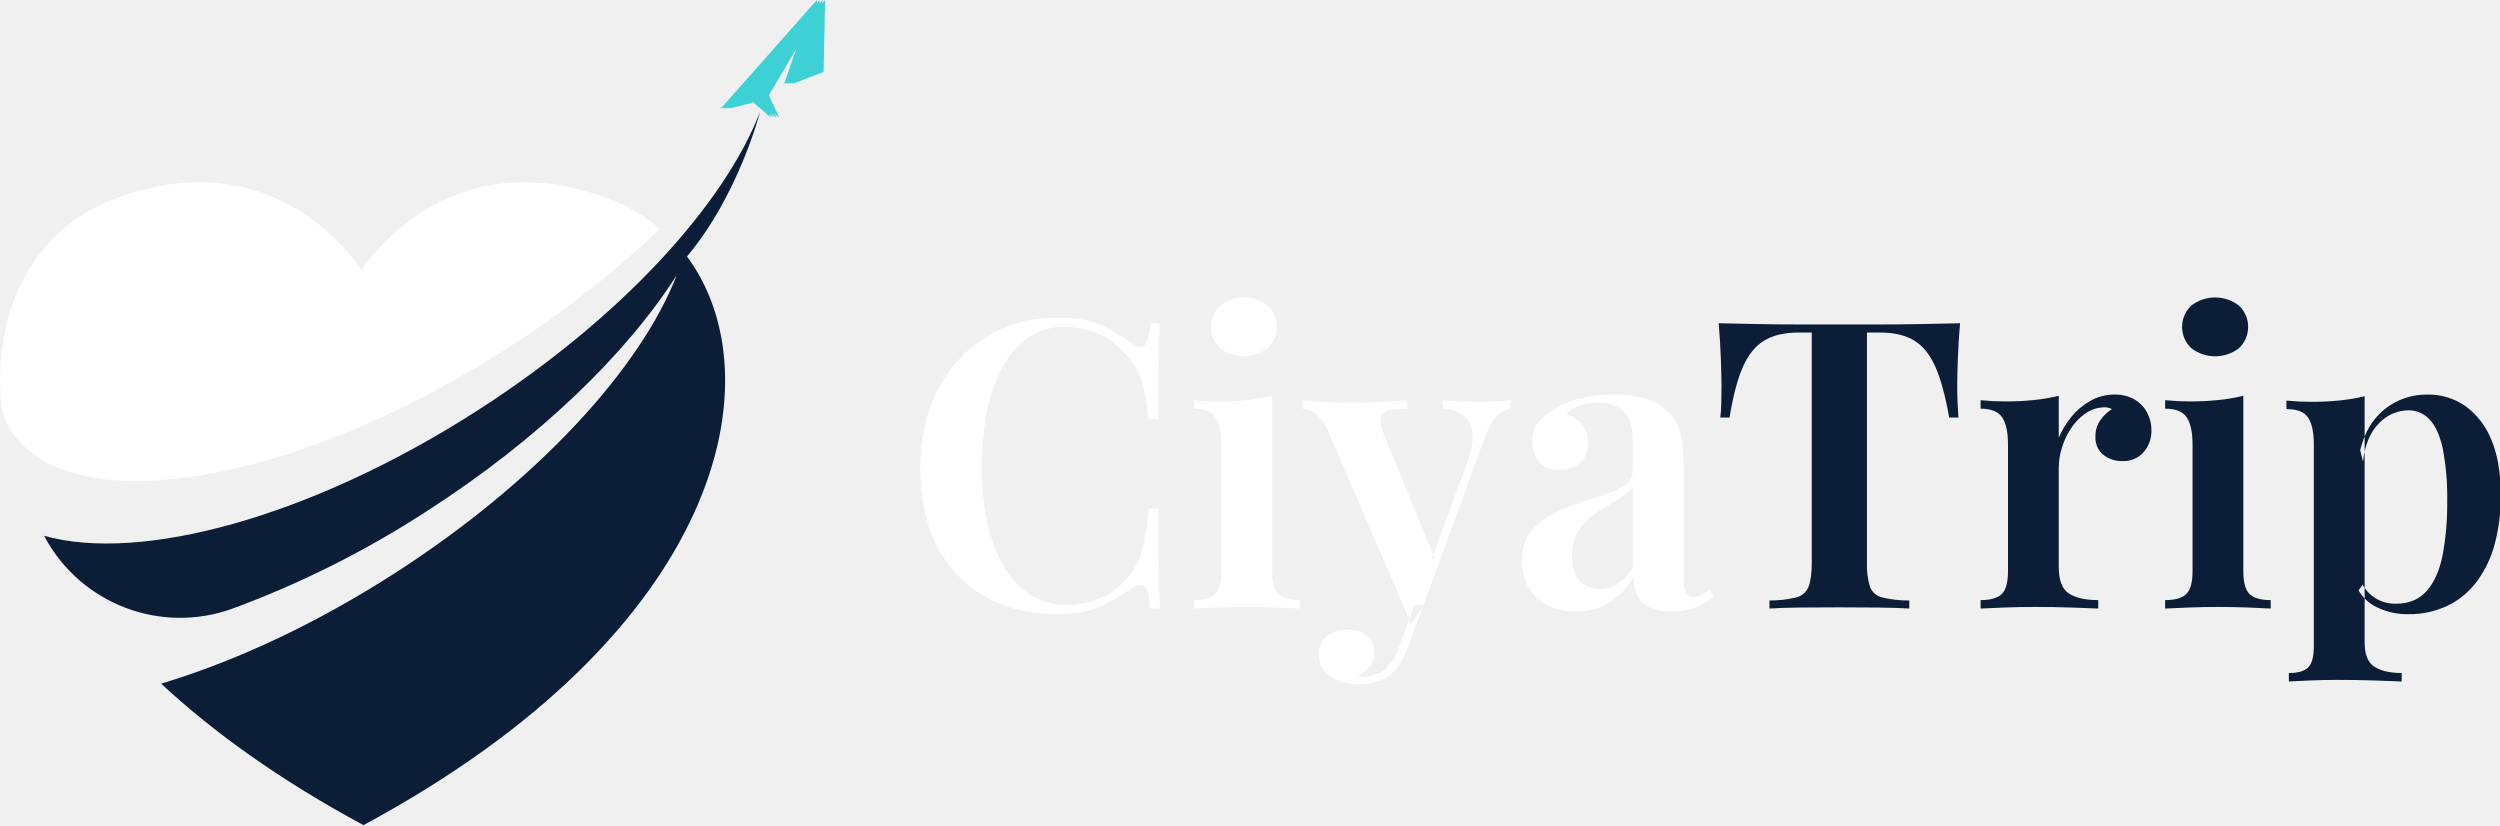
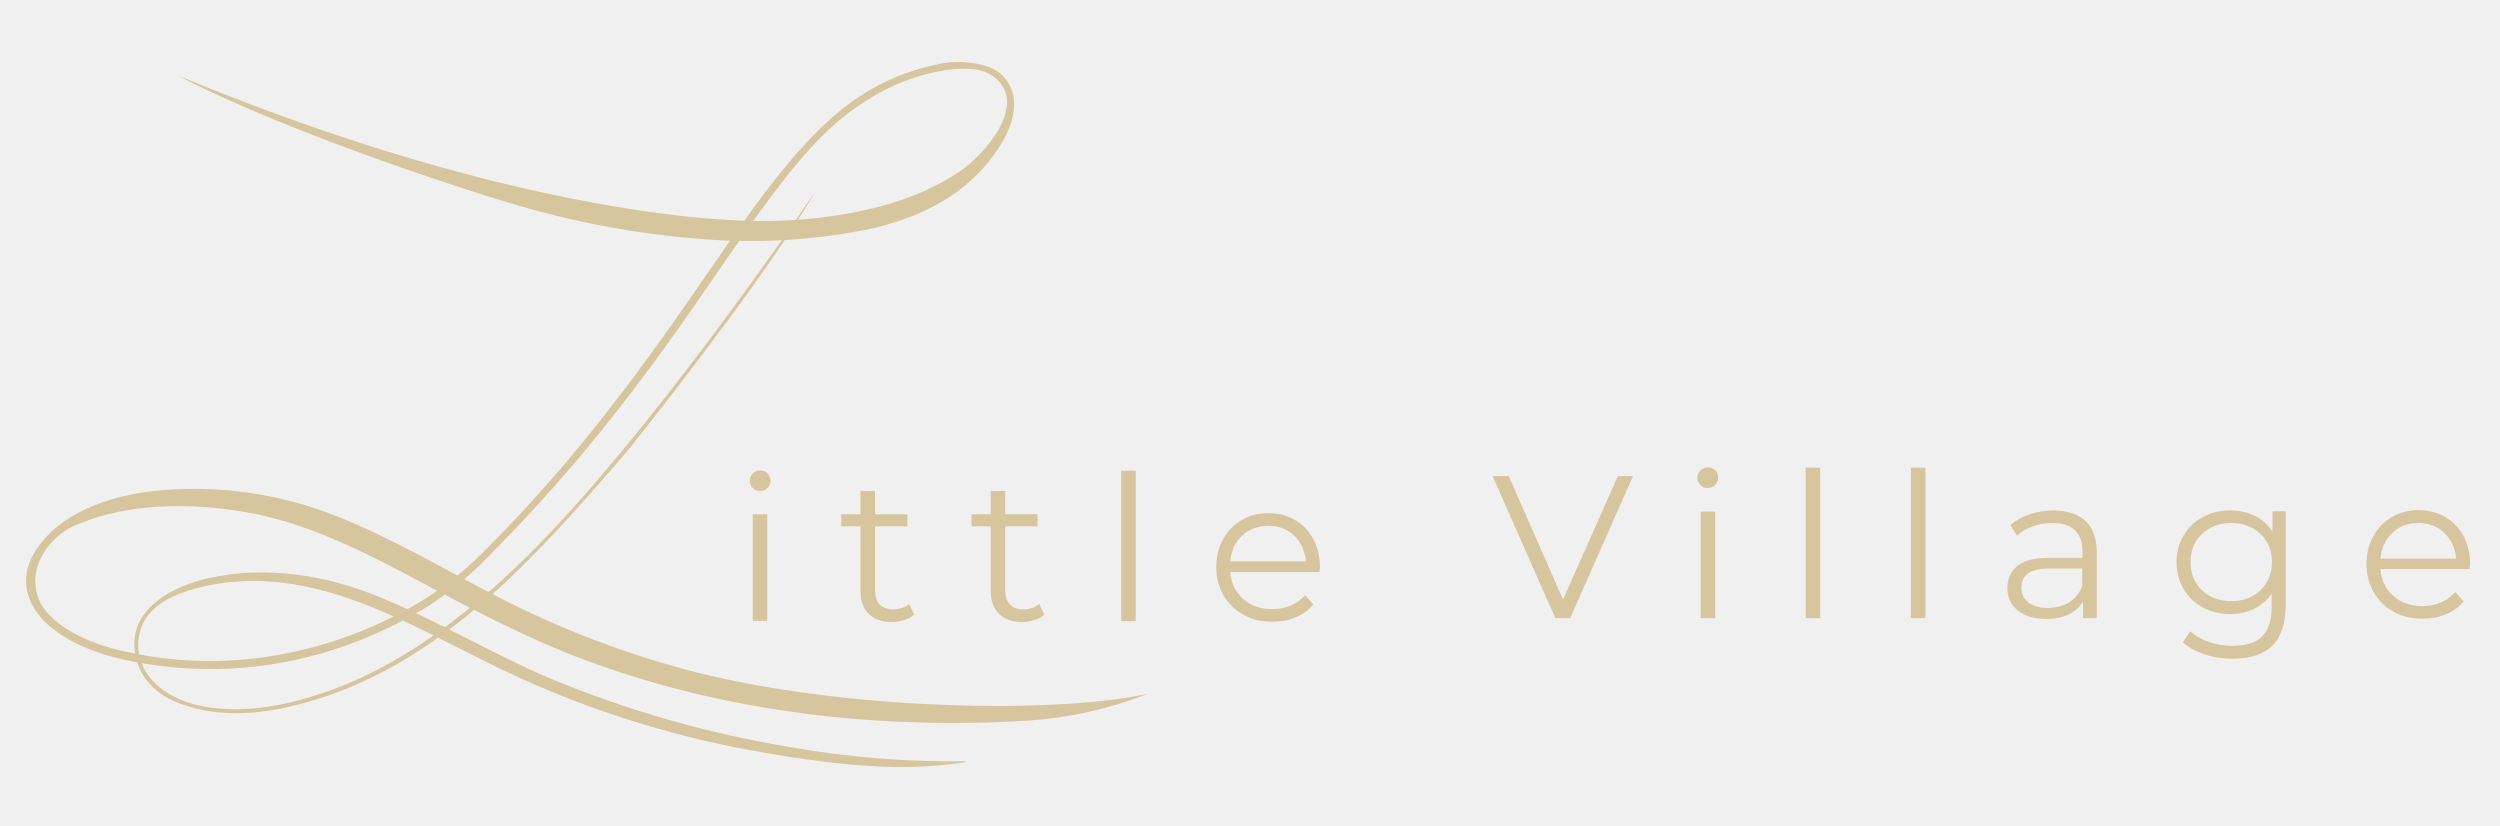
- <svg xmlns="http://www.w3.org/2000/svg" id="Group_1_copy" data-name="Group 1 copy" width="912" height="301" viewBox="0 0 912 301">
-   <defs>
-     <style>
-       .cls-1 {
-         fill: #fff;
-       }
- 
-       .cls-1, .cls-2, .cls-3 {
-         fill-rule: evenodd;
-       }
- 
-       .cls-2 {
-         fill: #0c1d37;
-       }
- 
-       .cls-3 {
-         fill: #3dd1d5;
-       }
-     </style>
-   </defs>
-   <path class="cls-1" d="M223.867,73.234C162.55,48.732,131.95,98.61,131.95,98.61s-30.6-49.877-91.917-25.376c-26.4,10.547-42.56,38.285-39.7,73.3a22,22,0,0,0,3.309,10.095l0.034,0.054c21.839,33.954,103.184,20.6,181.691-29.825a364.005,364.005,0,0,0,55.39-43.386A59.93,59.93,0,0,0,223.867,73.234Z" />
-   <path class="cls-2" d="M277.255,40.85c-13.143,33.98-50.87,75.347-102.932,108.806-60.634,38.968-122.954,55.8-158.245,45.788l0.2,0.372a56.1,56.1,0,0,0,68.467,26.233,356.9,356.9,0,0,0,70.894-35.533c40.948-26.316,73.025-57.525,91.254-86.185-13.143,33.981-50.871,75.348-102.933,108.807C114.9,227.814,85.453,241.4,58.777,249.391c19.109,17.774,43.455,35.264,73.815,51.61,132.016-71.079,150.45-163.789,118.024-207.439C269.41,71.25,277.255,40.85,277.255,40.85Z" />
-   <path class="cls-3" d="M298,0L262.935,39.59l8.238-2.045,18.72-26.706L273.75,36.484l7.556,6.506-3.81-8.26L294.637,5.666,286.046,30.61l11.392-4.37Z" />
-   <path id="Shape_4_copy" data-name="Shape 4 copy" class="cls-3" d="M299,0L263.935,39.59l8.238-2.045,18.72-26.706L274.75,36.484l7.556,6.506-3.81-8.26L295.637,5.666,287.046,30.61l11.392-4.37Z" />
-   <path id="Shape_4_copy_2" data-name="Shape 4 copy 2" class="cls-3" d="M300,0L264.935,39.59l8.238-2.045,18.72-26.706L275.75,36.484l7.556,6.506-3.81-8.26L296.637,5.666,288.046,30.61l11.393-4.37Z" />
-   <path id="Shape_4_copy_3" data-name="Shape 4 copy 3" class="cls-3" d="M301,0L265.935,39.59l8.238-2.045,18.72-26.706L276.75,36.484l7.556,6.506-3.81-8.26L297.637,5.666,289.046,30.61l11.393-4.37Z" />
-   <path id="Ciya" class="cls-1" d="M360.017,122.775a48.259,48.259,0,0,0-17.787,19.257q-6.471,12.348-6.468,28.812,0,16.758,6.247,28.665a43.479,43.479,0,0,0,17.567,18.228q11.317,6.323,26.313,6.321,9.553,0,15.655-2.867a76.86,76.86,0,0,0,11.54-6.688q3.231-2.056,4.63-.441T419.7,222h3.381q-0.3-5.733-.441-14.186t-0.147-22.27h-3.381a95.287,95.287,0,0,1-2.793,16.243A22.385,22.385,0,0,1,409.7,212.3a21.912,21.912,0,0,1-9.408,6.321,32.921,32.921,0,0,1-11.172,2.058,23.886,23.886,0,0,1-13.451-3.822,30.548,30.548,0,0,1-9.7-10.658,56.129,56.129,0,0,1-5.88-16.023,94.294,94.294,0,0,1-1.984-19.918,101.045,101.045,0,0,1,1.837-19.7,58.116,58.116,0,0,1,5.586-16.244,31.66,31.66,0,0,1,9.408-11.025,22.292,22.292,0,0,1,13.3-4.042,31.762,31.762,0,0,1,11.539,2.131,24.466,24.466,0,0,1,9.482,6.542,25.476,25.476,0,0,1,5.071,6.174,28.529,28.529,0,0,1,2.867,7.717q1.026,4.486,1.911,11.1h3.381q0-13.23.147-21.315t0.441-13.671H419.7q-0.59,6.322-2.132,8.011t-4.483-.514a54.749,54.749,0,0,0-11.1-6.689q-6.249-2.867-15.949-2.866A48.936,48.936,0,0,0,360.017,122.775Zm85.113-11.319a10.667,10.667,0,0,0,0,15.582,14.263,14.263,0,0,0,17.346,0,10.667,10.667,0,0,0,0-15.582A14.263,14.263,0,0,0,445.13,111.456Zm9.922,34.471a99.31,99.31,0,0,1-10.363.515q-4.41,0-9.115-.441v3.087q5.734,0,7.865,3.16t2.132,9.923v46.158q0,6.174-2.279,8.379t-7.718,2.205V222q2.791-.144,8.38-0.368t11.025-.22q5.584,0,11.025.22T474.089,222v-3.087q-5.44,0-7.718-2.205t-2.278-8.379V144.384A65.13,65.13,0,0,1,455.052,145.927Zm90.846,0.515q-3.015.148-6.1,0.147-2.06,0-4.263-.073t-4.557-.221q-2.352-.144-4.7-0.294v3.087a13.405,13.405,0,0,1,7.645,2.5,9.009,9.009,0,0,1,3.233,6.468q0.441,4.266-2.058,11.172l-12.936,34.986,1.177-.588L504.958,158.79q-1.911-4.851-1.1-6.836a4.111,4.111,0,0,1,3.454-2.425,36.932,36.932,0,0,1,6.027-.441V146q-4.41.3-9.481,0.588t-10.511.294q-4.706,0-9.334-.221T475.118,146v3.087a9.374,9.374,0,0,1,4.115,1.323q2.5,1.323,5.292,6.909l30.283,70.266,4.557-6.909L541.12,161q2.205-6.318,4.631-8.82a10.248,10.248,0,0,1,5.218-3.087V146Q548.91,146.3,545.9,146.442Zm-29.915,74.235-5.292,14.553q-2.06,6.026-5.439,8.82a11.7,11.7,0,0,1-7.644,2.793,10.315,10.315,0,0,1-1.1-.074q-0.661-.075-1.4-0.22a10.186,10.186,0,0,0,4.558-3.381,8.249,8.249,0,0,0,1.616-5q0-4.266-2.719-6.395a12.731,12.731,0,0,0-14.627.368,8.442,8.442,0,0,0-2.792,6.615,8.839,8.839,0,0,0,2.131,6.174,13.259,13.259,0,0,0,5.292,3.528,18.622,18.622,0,0,0,6.541,1.176,25.949,25.949,0,0,0,6.983-.882,13.7,13.7,0,0,0,5.365-2.793,16.694,16.694,0,0,0,3.455-4.19,35.774,35.774,0,0,0,2.866-6.247l5.587-14.847h-3.382Zm71.148-.882a26.752,26.752,0,0,0,8.673-9.114,15.979,15.979,0,0,0,1.544,6.615,9.3,9.3,0,0,0,4.41,4.263,18.852,18.852,0,0,0,8.158,1.47,22.186,22.186,0,0,0,8.526-1.47,29.659,29.659,0,0,0,6.762-3.969l-1.617-2.5a20.447,20.447,0,0,1-2.94,2.058,5.649,5.649,0,0,1-2.793.735,2.983,2.983,0,0,1-2.793-1.544,11.2,11.2,0,0,1-.882-5.218V170.844a61.708,61.708,0,0,0-1.029-12.2,15.716,15.716,0,0,0-4.557-8.379,19.126,19.126,0,0,0-8.526-4.925,42.769,42.769,0,0,0-11.466-1.4,50.315,50.315,0,0,0-12.5,1.47,29.92,29.92,0,0,0-9.408,3.969,19.879,19.879,0,0,0-5.733,4.924,11.98,11.98,0,0,0,.441,14.039q2.5,3.087,7.35,3.087a11.252,11.252,0,0,0,7.571-2.573,8.873,8.873,0,0,0,3.013-7.129,10.4,10.4,0,0,0-8.085-10.584,10.95,10.95,0,0,1,5.586-3.381,25.615,25.615,0,0,1,6.468-.882,13.708,13.708,0,0,1,6.836,1.543,9.853,9.853,0,0,1,4.116,4.557,18.448,18.448,0,0,1,1.4,7.718v10.731a6.343,6.343,0,0,1-2.94,5.439,29.665,29.665,0,0,1-7.5,3.6q-4.558,1.543-9.7,3.234a64.293,64.293,0,0,0-9.775,4.116,21.59,21.59,0,0,0-7.571,6.468,17.185,17.185,0,0,0-2.94,10.364,19.723,19.723,0,0,0,2.205,9.334,15.938,15.938,0,0,0,6.615,6.615,21.983,21.983,0,0,0,10.731,2.426A22.727,22.727,0,0,0,587.131,219.8Zm-10.878-8.012q-2.795-3.01-2.793-8.746a17.261,17.261,0,0,1,1.838-8.453A19.619,19.619,0,0,1,579.855,189a39.683,39.683,0,0,1,5.806-4.042q3.087-1.764,5.807-3.528a14.251,14.251,0,0,0,4.189-3.969v29.694a18.78,18.78,0,0,1-5.512,5.733A11.979,11.979,0,0,1,583.6,214.8,9.544,9.544,0,0,1,576.253,211.783Z" />
-   <path id="Trip" class="cls-2" d="M700.763,118.218q-7.794.148-15.582,0.147H656.81q-7.794,0-15.582-.147t-14.259-.294q0.585,6.763.808,13.156T628,140.856q0,3.384-.074,6.321a49.162,49.162,0,0,1-.367,5.145h3.381q1.908-11.758,4.851-18.449t7.791-9.628q4.851-2.939,12.5-2.94h4.851V205.1q0,6.03-1.176,8.967a6.471,6.471,0,0,1-4.557,3.895,41.067,41.067,0,0,1-9.7,1.1V222q4.113-.292,10.8-0.368t14.333-.073q7.348,0,14.406.073T696.5,222v-2.94a41.762,41.762,0,0,1-9.849-1.1,6.252,6.252,0,0,1-4.484-3.895,27.2,27.2,0,0,1-1.1-8.967v-83.79h4.7q7.789,0,12.568,2.94t7.718,9.628q2.939,6.692,5,18.449h3.381q-0.148-2.2-.294-5.145t-0.147-6.321q0-3.379.22-9.776t0.809-13.156Q708.551,118.072,700.763,118.218Zm61.812,28a24.005,24.005,0,0,0-6.909,5.807,32.2,32.2,0,0,0-4.63,7.644V144.384A65.1,65.1,0,0,1,742,145.927a99.3,99.3,0,0,1-10.363.515q-4.41,0-9.114-.441v3.087q5.733,0,7.864,3.16t2.132,9.776v46.305q0,6.174-2.279,8.379t-7.717,2.205V222q2.79-.144,8.452-0.368t11.393-.22q6.907,0,13.3.22T765.442,222v-3.087q-7.056,0-10.731-2.426t-3.675-9.628V170.55a24.544,24.544,0,0,1,1.1-7.056,27.537,27.537,0,0,1,3.161-6.909,20.42,20.42,0,0,1,5-5.439,12.315,12.315,0,0,1,6.468-2.5,5.784,5.784,0,0,1,3.675.588,15.27,15.27,0,0,0-4.19,3.969,10.139,10.139,0,0,0-1.837,6.174,8,8,0,0,0,2.793,6.468,10.791,10.791,0,0,0,7.2,2.352,9.622,9.622,0,0,0,7.57-3.234,11.739,11.739,0,0,0,2.867-8.085,13.668,13.668,0,0,0-1.47-6.174,12.161,12.161,0,0,0-4.484-4.851,13.907,13.907,0,0,0-7.57-1.911A17.525,17.525,0,0,0,762.575,146.221ZM799.4,111.456a10.667,10.667,0,0,0,0,15.582,14.263,14.263,0,0,0,17.346,0,10.667,10.667,0,0,0,0-15.582A14.263,14.263,0,0,0,799.4,111.456Zm9.922,34.471a99.3,99.3,0,0,1-10.363.515q-4.41,0-9.114-.441v3.087q5.733,0,7.864,3.16t2.132,9.923v46.158q0,6.174-2.279,8.379t-7.717,2.205V222q2.79-.144,8.379-0.368t11.025-.22q5.584,0,11.025.22T828.358,222v-3.087q-5.44,0-7.718-2.205t-2.278-8.379V144.384A65.1,65.1,0,0,1,809.321,145.927Zm44.321,0.147a98.683,98.683,0,0,1-10.437.515q-4.41,0-9.114-.441v3.087q5.877,0,7.938,3.16t2.058,9.776v73.647q0,5.584-2.058,7.644t-7.056,2.058v3.087q2.646-.148,7.644-0.368t10-.22q7.2,0,13.6.22t9.923,0.368V245.52q-6.322,0-9.923-2.279t-3.6-8.893V144.531A65.25,65.25,0,0,1,853.642,146.074Zm16.317,3.161q-6.615,5.292-8.967,14.994l1.029,4.116q1.026-9.112,5.806-13.892a14.913,14.913,0,0,1,10.8-4.777,10.34,10.34,0,0,1,7.644,3.307q3.231,3.307,4.851,10.658a94.646,94.646,0,0,1,1.617,19.551,99.027,99.027,0,0,1-1.691,19.4q-1.692,8.379-5.806,13.009t-11.172,4.631a13.672,13.672,0,0,1-7.35-1.911,13.921,13.921,0,0,1-4.851-5l-1.47,2.058a15.437,15.437,0,0,0,7.056,6.321,24.983,24.983,0,0,0,11.025,2.352,32.424,32.424,0,0,0,14.406-3.087,29.4,29.4,0,0,0,10.657-8.82,40.208,40.208,0,0,0,6.542-13.745,66.655,66.655,0,0,0,2.2-17.713q0-12.2-3.455-20.286a27.746,27.746,0,0,0-9.481-12.275,23.387,23.387,0,0,0-13.671-4.189A24.4,24.4,0,0,0,869.959,149.235Z" />
+ <svg xmlns="http://www.w3.org/2000/svg" version="1.1" id="Group_1_copy" x="0px" y="0px" viewBox="0 0 912 301" style="enable-background:new 0 0 912 301;" xml:space="preserve">
+   <style type="text/css">
+ 	.st0{fill:#D7C59D;}
+ 	.st1{enable-background:new    ;}
+ </style>
+   <g>
+     <path class="st0" d="M418.8,253.1c-35.5,7.6-111.2,5.7-165.1-7.9c-25.2-6.5-49.6-15.8-72.7-27.8c-19.1-9.8-38.6-21.4-58.7-29.3   c-19.6-7.7-40.6-10.9-61.6-9.4c-16.9,1.2-37,6.5-47.3,21.5c-6.6,9.6-4.5,19.9,4,27.6c9.5,8.5,23.1,12.3,35.4,14.3   c35.3,5.8,70.6-1.2,103-20.7c8.9-5.8,17.1-12.6,24.3-20.4c9.9-9.9,19.4-20.3,28.5-30.9c15.7-18.4,30.3-37.8,44.1-57.7   c10.9-15.6,21.4-31.6,33.1-46.6c8.5-10.9,18.3-21.8,30.3-29.1c8.5-5.6,18.1-9.3,28.1-11c7.1-1.1,14.4-1.2,19.1,2.9   c11.6,10.1-4.4,27.9-13,33.8c-16.2,11.1-36.1,15.5-54.9,17.4c-19.9,2-40.1,0.1-59.9-2.7C169.2,67.4,106.3,44.7,65,27.6   C105.7,49,180.7,73.3,199.4,77.8c19.9,5.2,40.3,8.4,60.8,9.7c19.7,1.2,39.4-0.2,58.6-4.3c20.8-5,36.2-14.4,46.2-30.3   c3.1-4.9,5.6-11.2,4.8-17.2c-0.7-5-4.1-9.3-8.8-11.2c-6.6-2.3-13.8-2.5-20.5-0.7c-9,2-17.6,5.5-25.4,10.4   c-12.6,7.9-22.7,19.2-31.9,30.7c-11.7,14.9-22.2,30.7-33,46.2c-13.8,19.8-28.2,39.3-43.8,57.7c-9.2,10.8-18.8,21.3-28.8,31.3   c-7.3,7.6-15.6,14.1-24.6,19.6c-16.7,10-35.2,16.7-54.4,19.7c-16.4,2.6-33.2,2.3-49.5-1c-11.3-2-27.3-7.2-34-17.8   c-2.5-4.5-2.9-9.8-1.2-14.7c2.6-6.9,8.2-12.4,15.1-14.9c18.5-7.6,41-7.6,60.5-4.2c20.9,3.6,40.1,12.9,58.7,22.7   c21.5,11.4,42.9,23,65.8,31.5c51,18.9,106.7,25.2,160.8,21.9C389.9,261.9,404.7,258.6,418.8,253.1L418.8,253.1z" />
+     <path class="st0" d="M187.7,207.4c-19.4,18.3-41.5,35.1-66.8,44.3c-14.7,5.3-30.6,8.8-46.2,6.1c-9.3-1.7-19.3-6.4-23-15.8   c-2-5-1.7-10.7,0.9-15.4c3.8-6.8,11.8-10.1,19-12c43.4-11.4,81.4,16.2,118.9,33.1c26,11.7,53.2,20.3,81.2,25.6   c49.5,9.3,67.9,6.4,80.4,4.8c0.1,0,0.2-0.1,0.2-0.2c0-0.1-0.1-0.2-0.2-0.2c-21.1,0.3-42.2-1.4-63-5c-30.4-5-60-13.4-88.4-25.2   c-21.1-9-40.8-20.9-62-29.6c-19.6-8.1-41.5-11.7-62.5-7c-12.9,2.8-28.6,11-27.1,25.8c1,10.5,8.1,17.1,17.5,20.3   c13.5,4.7,27.4,3.7,41.1,0.3c23.6-5.8,44-17.6,62.8-32.8c20.8-16.7,40.8-39.6,58.3-59.9c19.2-24,54.1-69.3,68.7-94.9   C279.6,96.4,227.4,169.9,187.7,207.4z" />
+     <g class="st1">
+       <path class="st0" d="M274.6,178c-0.7-0.7-1.1-1.6-1.1-2.7c0-1,0.4-1.8,1.1-2.6c0.7-0.7,1.7-1.1,2.7-1.1c1.1,0,2,0.4,2.7,1.1    c0.7,0.7,1.1,1.6,1.1,2.6c0,1.1-0.4,2-1.1,2.7c-0.7,0.7-1.7,1.1-2.7,1.1C276.2,179.1,275.3,178.8,274.6,178z M274.6,187.6h5.3    v38.9h-5.3V187.6z" />
+     </g>
+     <g class="st1">
+       <path class="st0" d="M333.5,224.2c-1,0.9-2.2,1.6-3.7,2s-3,0.7-4.5,0.7c-3.7,0-6.5-1-8.4-3c-2-2-3-4.8-3-8.4v-23.5h-7v-4.4h7v-8.5    h5.3v8.5H331v4.4h-11.8v23.2c0,2.3,0.6,4.1,1.7,5.3c1.2,1.2,2.8,1.8,5,1.8c1.1,0,2.1-0.2,3.1-0.5c1-0.3,1.9-0.8,2.6-1.5    L333.5,224.2z" />
+     </g>
+     <g class="st1">
+       <path class="st0" d="M381,224.2c-1,0.9-2.2,1.6-3.7,2c-1.5,0.5-3,0.7-4.5,0.7c-3.7,0-6.5-1-8.4-3c-2-2-3-4.8-3-8.4v-23.5h-7v-4.4    h7v-8.5h5.3v8.5h11.8v4.4h-11.8v23.2c0,2.3,0.6,4.1,1.7,5.3c1.2,1.2,2.8,1.8,5,1.8c1.1,0,2.1-0.2,3.1-0.5c1-0.3,1.9-0.8,2.6-1.5    L381,224.2z" />
+       <path class="st0" d="M409,171.7h5.3v54.9H409V171.7z" />
+       <path class="st0" d="M481.3,208.7h-32.5c0.3,4,1.9,7.3,4.7,9.8c2.8,2.5,6.4,3.7,10.7,3.7c2.4,0,4.6-0.4,6.7-1.3    c2-0.9,3.8-2.1,5.2-3.8l3,3.4c-1.7,2.1-3.9,3.7-6.5,4.7c-2.6,1.1-5.4,1.6-8.5,1.6c-4,0-7.5-0.8-10.6-2.6s-5.5-4.1-7.2-7.1    c-1.7-3-2.6-6.4-2.6-10.2c0-3.8,0.8-7.2,2.5-10.2c1.6-3,3.9-5.3,6.8-7c2.9-1.7,6.1-2.5,9.7-2.5c3.6,0,6.8,0.8,9.7,2.5s5.1,4,6.7,7    c1.6,3,2.4,6.4,2.4,10.2L481.3,208.7z M453.1,195.4c-2.5,2.4-4,5.5-4.3,9.4h27.6c-0.3-3.8-1.8-7-4.3-9.4c-2.5-2.4-5.7-3.6-9.5-3.6    C458.8,191.9,455.6,193.1,453.1,195.4z" />
+     </g>
+     <g class="st1">
+       <path class="st0" d="M595.7,173.7l-22.9,51.8h-5.4l-22.9-51.8h5.9l19.8,45l20-45H595.7z" />
+     </g>
+     <g class="st1">
+       <path class="st0" d="M620.3,176.9c-0.7-0.7-1.1-1.6-1.1-2.7c0-1,0.4-1.8,1.1-2.6c0.7-0.7,1.6-1.1,2.7-1.1c1.1,0,2,0.4,2.7,1.1    c0.7,0.7,1.1,1.6,1.1,2.6c0,1.1-0.4,2-1.1,2.7c-0.7,0.7-1.7,1.1-2.7,1.1C621.9,178.1,621,177.7,620.3,176.9z M620.4,186.6h5.3    v38.9h-5.3V186.6z" />
+       <path class="st0" d="M658.7,170.6h5.3v54.9h-5.3V170.6z" />
+       <path class="st0" d="M697.1,170.6h5.3v54.9h-5.3V170.6z" />
+     </g>
+     <g class="st1">
+       <path class="st0" d="M760.8,190.1c2.7,2.5,4.1,6.3,4.1,11.3v24.1h-5v-6.1c-1.2,2-2.9,3.6-5.2,4.7c-2.3,1.1-5,1.7-8.2,1.7    c-4.3,0-7.8-1-10.4-3.1c-2.6-2.1-3.8-4.8-3.8-8.2c0-3.3,1.2-6,3.6-8c2.4-2,6.2-3,11.4-3h12.4v-2.4c0-3.4-0.9-5.9-2.8-7.7    c-1.9-1.8-4.6-2.6-8.2-2.6c-2.5,0-4.8,0.4-7.1,1.2c-2.3,0.8-4.2,1.9-5.8,3.4l-2.4-3.9c2-1.7,4.3-3,7.1-3.9    c2.8-0.9,5.7-1.4,8.7-1.4C754.2,186.3,758.1,187.5,760.8,190.1z M754.9,219.7c2.1-1.4,3.7-3.3,4.7-5.9v-6.4h-12.2    c-6.7,0-10,2.3-10,7c0,2.3,0.9,4.1,2.6,5.4c1.7,1.3,4.1,2,7.2,2C750.3,221.7,752.8,221,754.9,219.7z" />
+     </g>
+     <g class="st1">
+       <path class="st0" d="M833.8,186.6v34.2c0,6.6-1.6,11.5-4.8,14.7c-3.2,3.2-8.1,4.8-14.6,4.8c-3.6,0-7-0.5-10.2-1.6    c-3.2-1.1-5.9-2.5-7.9-4.4l2.7-4c1.9,1.7,4.2,3,6.8,3.9c2.7,0.9,5.5,1.4,8.5,1.4c4.9,0,8.6-1.1,10.9-3.4c2.3-2.3,3.5-5.9,3.5-10.7    v-5c-1.6,2.5-3.8,4.3-6.4,5.6c-2.6,1.3-5.6,1.9-8.8,1.9c-3.6,0-7-0.8-9.9-2.4c-3-1.6-5.3-3.8-7-6.7c-1.7-2.9-2.6-6.2-2.6-9.8    c0-3.6,0.8-6.9,2.6-9.8c1.7-2.9,4-5.1,7-6.7c3-1.6,6.3-2.4,10-2.4c3.3,0,6.3,0.7,9,2c2.7,1.3,4.8,3.3,6.4,5.8v-7.5H833.8z     M821.6,217.5c2.3-1.2,4-2.9,5.3-5.1c1.3-2.2,1.9-4.6,1.9-7.4c0-2.8-0.6-5.2-1.9-7.4c-1.3-2.1-3-3.8-5.3-5    c-2.2-1.2-4.8-1.8-7.7-1.8c-2.8,0-5.3,0.6-7.6,1.8c-2.2,1.2-4,2.9-5.3,5c-1.3,2.2-1.9,4.6-1.9,7.4c0,2.8,0.6,5.2,1.9,7.4    c1.3,2.2,3,3.9,5.3,5.1c2.2,1.2,4.8,1.8,7.6,1.8C816.8,219.3,819.3,218.7,821.6,217.5z" />
+       <path class="st0" d="M900.9,207.6h-32.5c0.3,4,1.8,7.3,4.7,9.8c2.8,2.5,6.4,3.7,10.6,3.7c2.4,0,4.6-0.4,6.7-1.3    c2-0.9,3.8-2.1,5.3-3.8l3,3.4c-1.7,2.1-3.9,3.7-6.5,4.7c-2.6,1.1-5.4,1.6-8.5,1.6c-4,0-7.5-0.8-10.6-2.6c-3.1-1.7-5.5-4.1-7.2-7.1    c-1.7-3-2.6-6.4-2.6-10.2c0-3.8,0.8-7.2,2.5-10.2c1.7-3,3.9-5.3,6.8-7c2.9-1.7,6.1-2.5,9.7-2.5s6.8,0.8,9.7,2.5    c2.9,1.7,5.1,4,6.7,7c1.6,3,2.4,6.4,2.4,10.2L900.9,207.6z M872.7,194.4c-2.5,2.4-4,5.5-4.3,9.4H896c-0.3-3.8-1.8-7-4.3-9.4    c-2.5-2.4-5.7-3.6-9.5-3.6C878.4,190.8,875.2,192,872.7,194.4z" />
+     </g>
+   </g>
</svg>
